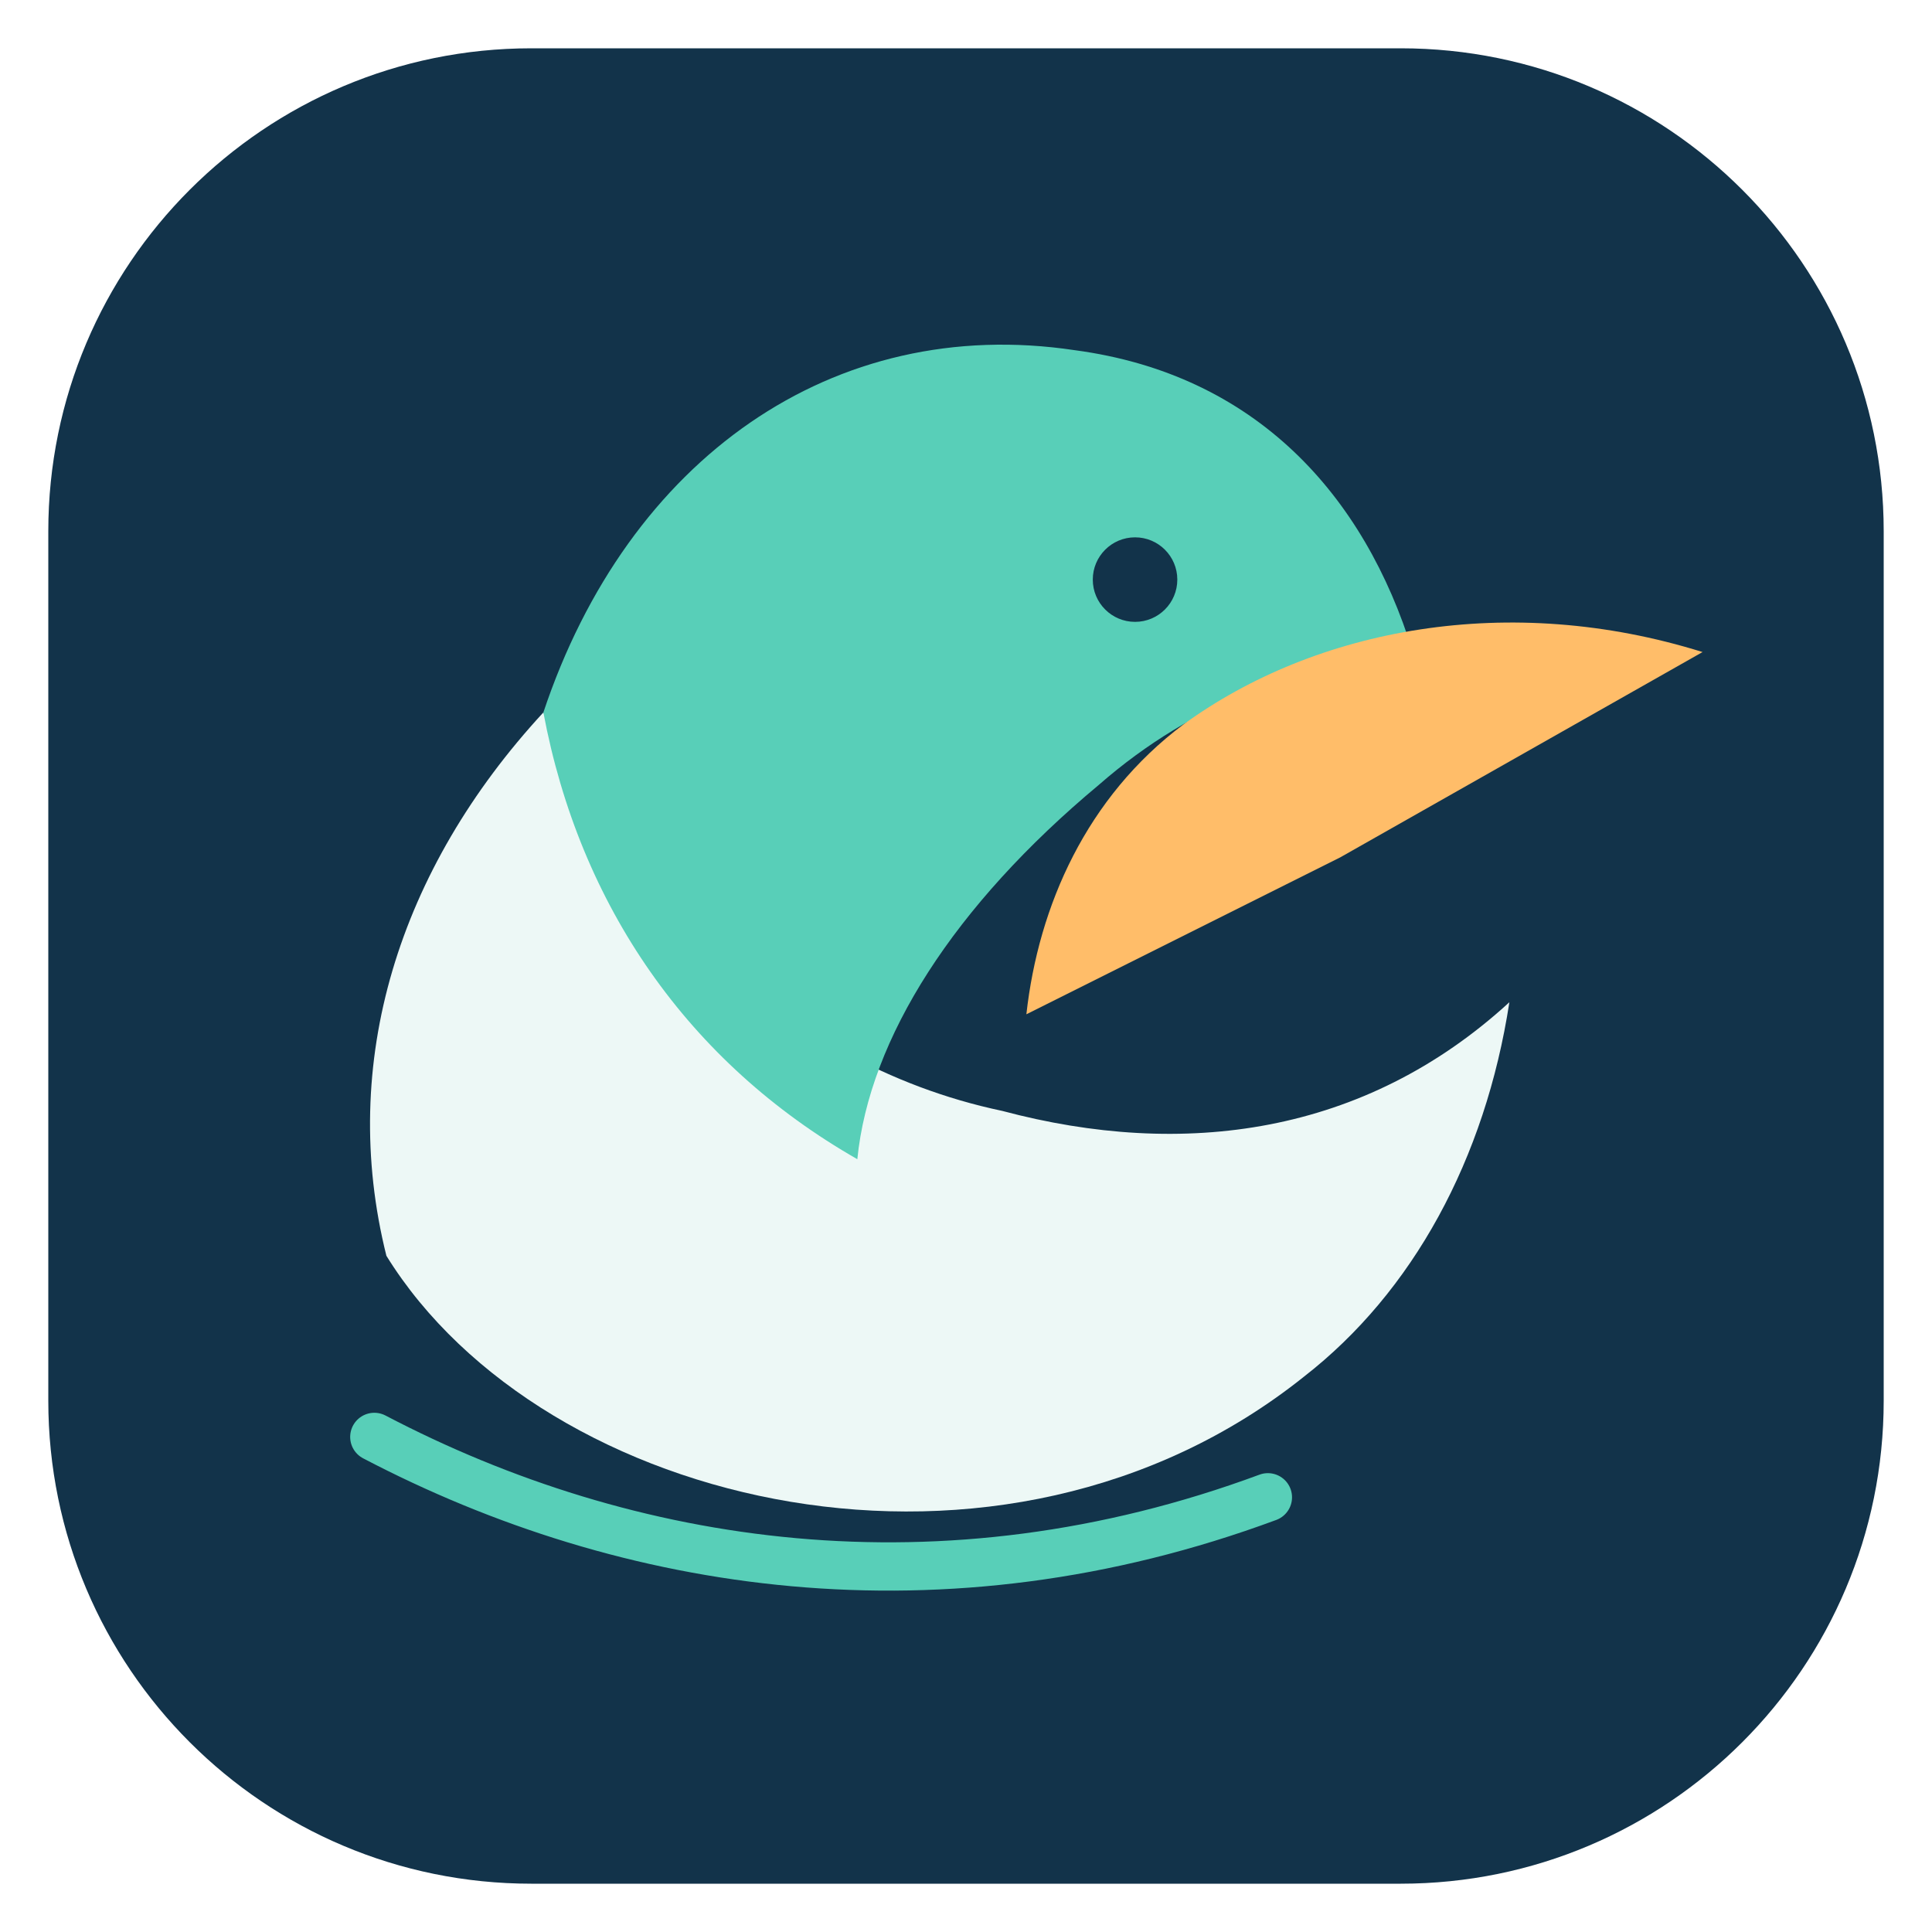
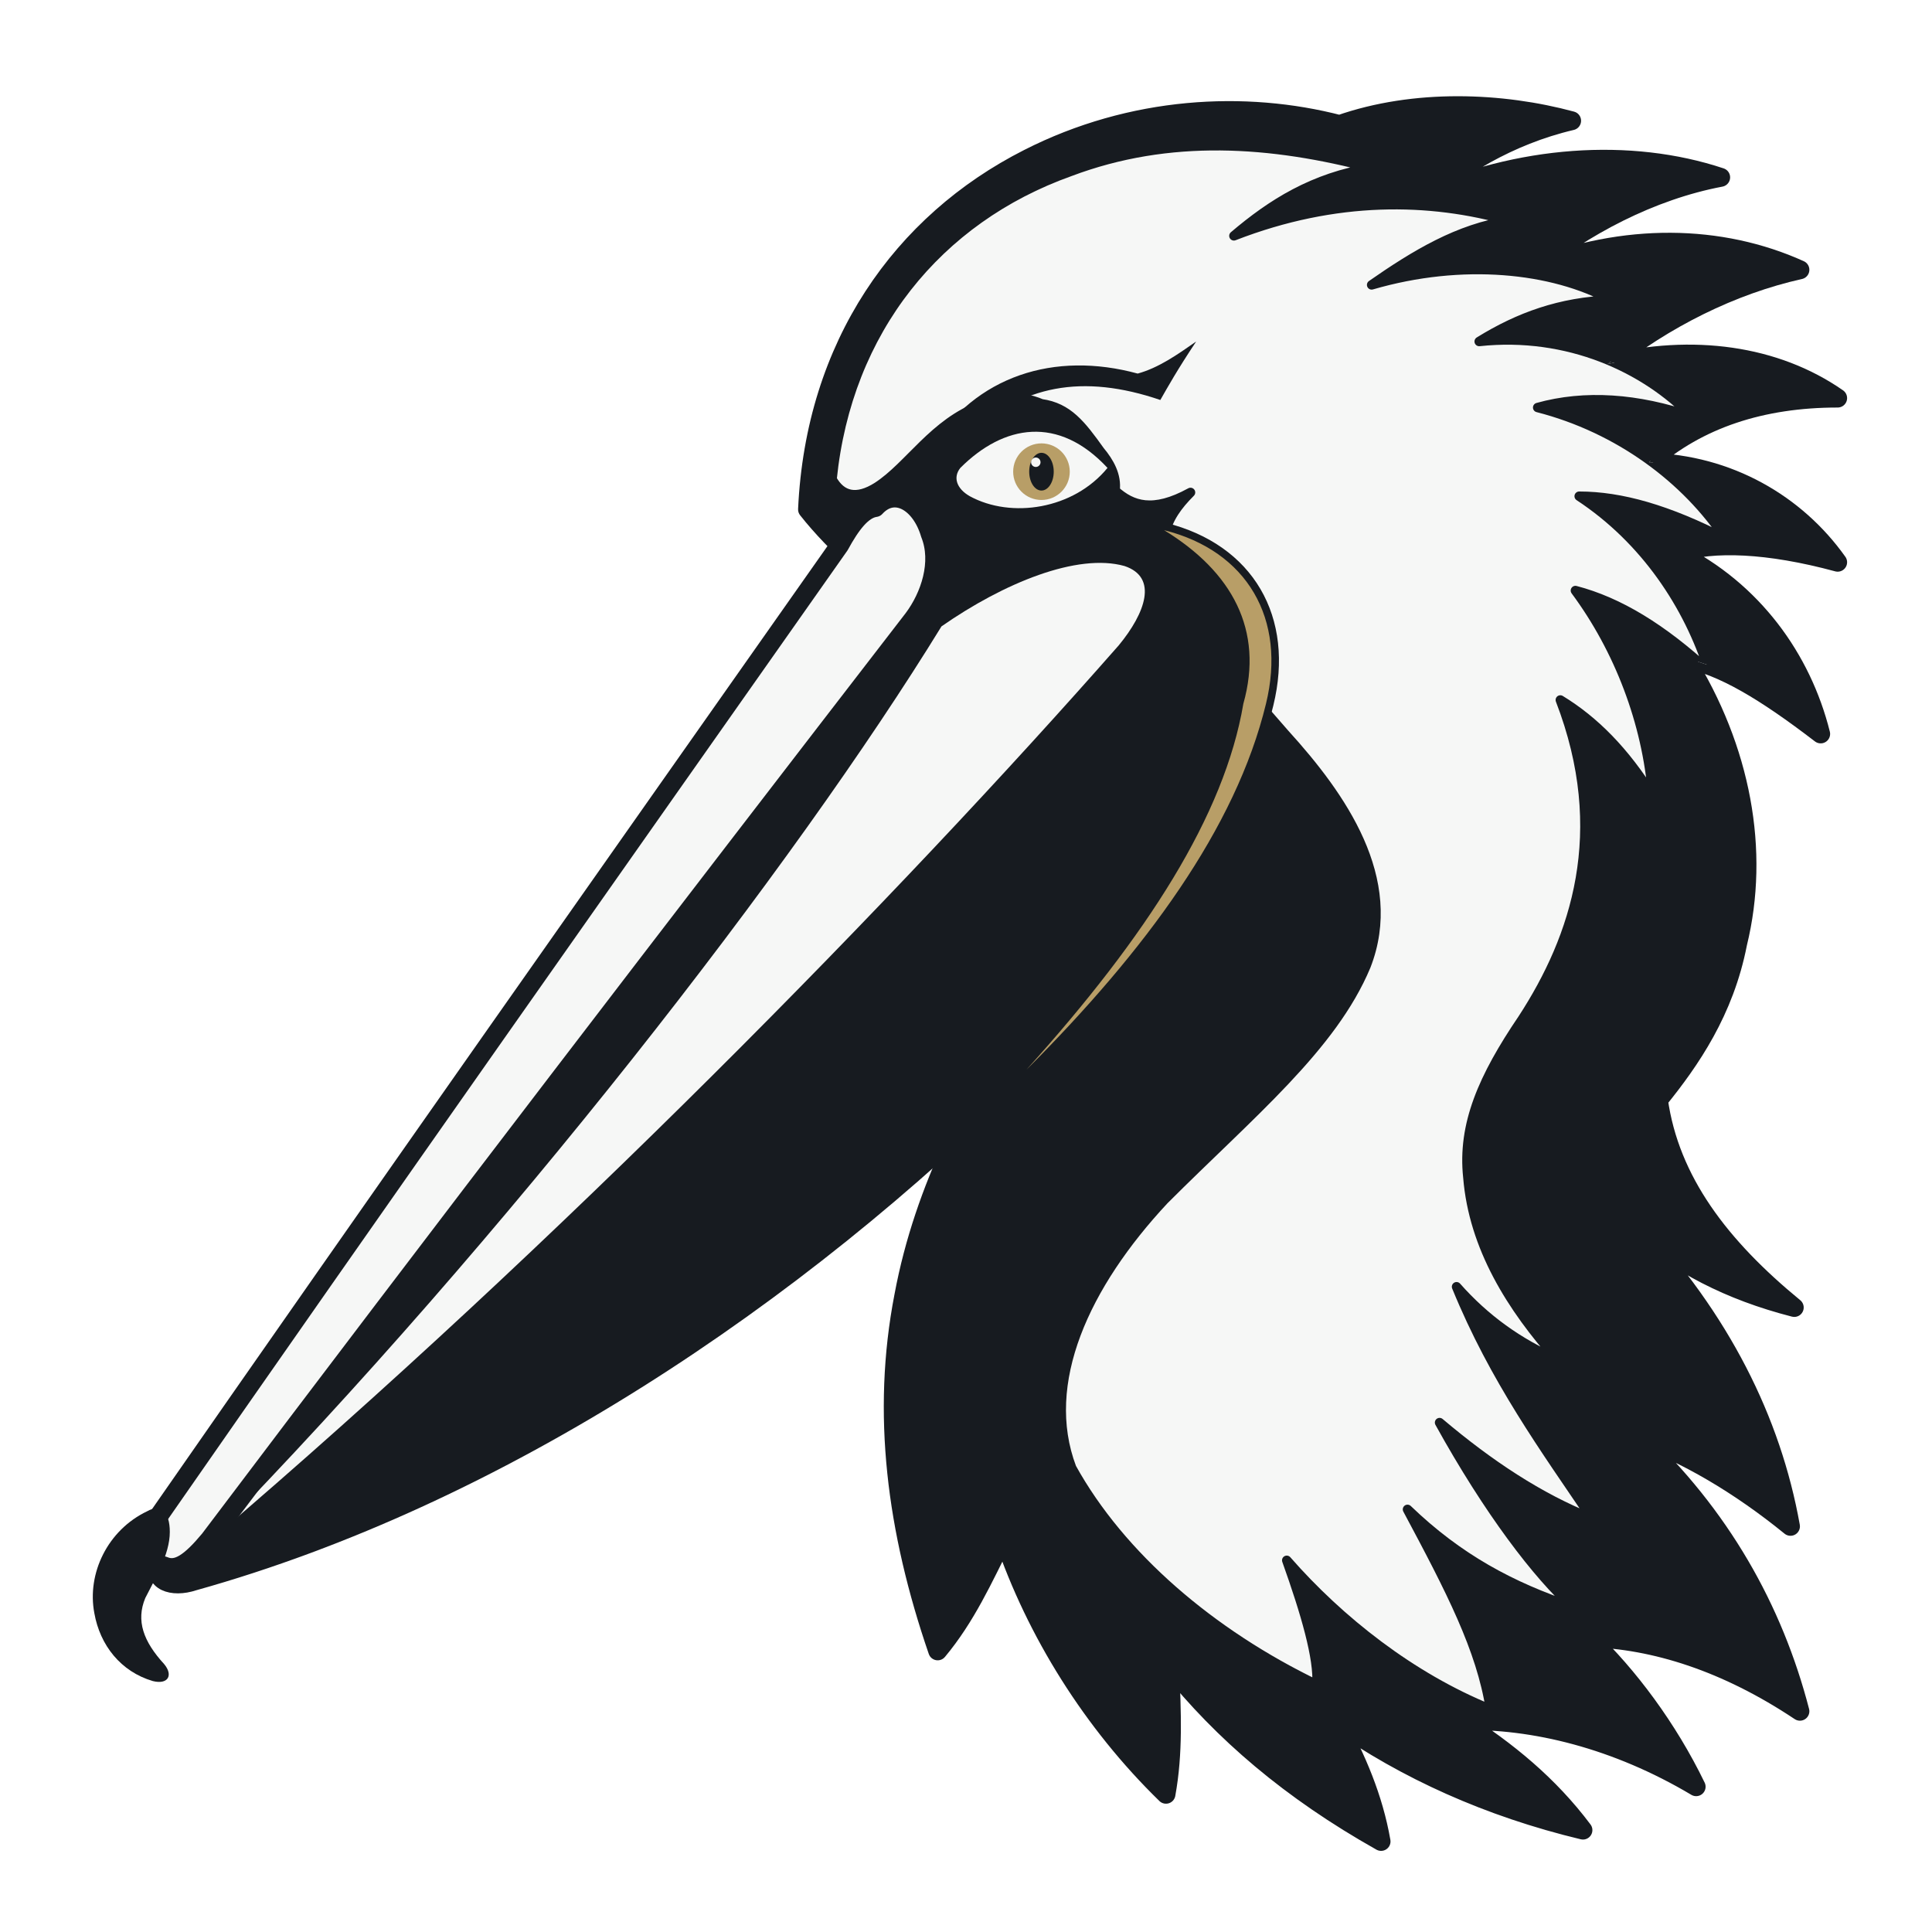
- <svg xmlns="http://www.w3.org/2000/svg" width="160" height="160" viewBox="0 0 160 160" role="img" aria-labelledby="title">
-   <rect x="4" y="4" width="152" height="152" rx="40" fill="#12334a" />
-   <path d="M32 104c13 21 51 30 76 10 9-7 15-18 17-31-12 11-27 13-42 9-19-4-32-19-38-33-12 13-17 29-13 45z" fill="#edf8f6" />
-   <path d="M45 59c7-21 24-33 44-30 15 2 24 12 28 25-9 1-18 4-26 11-12 10-19 21-20 31C57 88 48 75 45 59z" fill="#58cfb8" />
-   <path d="M98 60c11-8 27-11 43-6l-30 17-26 13c1-9 5-18 13-24z" fill="#ffbd69" />
-   <circle cx="94" cy="48" r="3.5" fill="#12334a" />
-   <path d="M31 119c21 11 47 15 74 5" fill="none" stroke="#58cfb8" stroke-width="4" stroke-linecap="round" />
+ <svg xmlns="http://www.w3.org/2000/svg" width="1024" height="1024" viewBox="0 0 1024 1024" fill="none" role="img" aria-labelledby="pe-Dr-title pe-Dr-desc">
+   <defs>
+     <path id="pe-Dr-contour" d="M428 270C432 183 478 118 545 84C600 56 660 53 710 66C750 52 796 54 833 64C799 72 773 89 752 106C805 82 864 78 912 94C875 101 839 120 811 143C861 123 912 124 954 143C918 151 882 169 852 193C897 182 941 188 974 211C934 211 900 222 874 245C916 246 952 267 974 298C937 288 908 287 889 293C929 313 955 349 965 389C935 366 913 353 893 349C923 397 933 451 921 500C914 536 896 562 879 583C885 626 912 661 951 693C916 684 890 670 866 650C912 699 939 753 949 809C922 787 893 770 867 761C912 803 940 853 954 907C915 881 877 869 842 868C863 888 884 916 899 947C857 922 813 911 774 912C799 928 821 946 839 970C789 958 745 938 708 912C719 932 728 953 732 976C684 949 648 918 620 883C621 908 622 929 618 951C579 913 549 865 532 815C521 837 512 857 497 875C475 811 467 749 479 687C490 628 517 581 542 539C563 505 575 469 568 434C561 396 533 365 493 331C464 307 443 289 428 270Z" />
+     <clipPath id="pe-Dr-clip">
+       <use href="#pe-Dr-contour" />
+     </clipPath>
+     <clipPath id="pe-Dr-eye-clip">
+       <path d="M509 248C532 225 561 220 587 248C569 270 536 275 514 263C507 259 505 253 509 248Z" />
+     </clipPath>
+   </defs>
+   <use href="#pe-Dr-contour" fill="#171B20" stroke="#171B20" stroke-width="10" stroke-linejoin="round" />
+   <g clip-path="url(#pe-Dr-clip)">
+     <path fill="#F6F7F6" stroke="#171B20" stroke-width="5" stroke-linejoin="round" d="M441 254C449 175 497 116 567 91C620 71 674 75 727 89C696 94 674 108 654 125C708 104 758 105 800 117C773 121 750 135 727 151C775 137 823 142 854 159C827 160 805 168 784 181C831 176 872 195 897 221C868 211 840 209 815 216C858 227 894 254 915 286C884 270 859 263 837 263C872 286 895 321 906 356C881 333 858 319 835 313C858 344 873 383 876 422C861 398 845 382 827 371C854 441 835 497 807 540C786 571 775 596 778 624C781 661 801 693 826 721C805 712 787 699 772 682C792 731 819 768 844 805C816 794 789 776 763 754C789 801 815 835 834 852C801 841 773 826 746 800C769 843 785 874 790 906C748 889 710 859 682 827C692 855 699 879 698 893C642 866 594 825 568 778C551 733 575 681 617 636C663 590 706 555 724 512C742 466 711 422 681 389C650 353 630 334 622 312C612 288 617 275 631 261C611 272 600 268 591 260C592 252 588 245 583 239C573 225 566 216 552 214C540 209 529 210 520 215C495 224 482 247 465 258C454 265 446 263 441 254Z" />
+   </g>
+   <g id="pe-Dr-eye">
+     <path fill="#171B20" d="M493 238C517 199 559 186 603 198C614 195 624 188 634 181C624 196 619 205 615 212C574 198 541 204 514 231C507 233 500 235 493 238Z" />
+     <path fill="#F6F7F6" d="M509 248C532 225 561 220 587 248C569 270 536 275 514 263C507 259 505 253 509 248Z" />
+     <g clip-path="url(#pe-Dr-eye-clip)">
+       <circle cx="552" cy="250" r="15" fill="#B89E67" />
+       <ellipse cx="552" cy="250" rx="6.5" ry="10" fill="#171B20" />
+       <circle cx="549" cy="245" r="2.5" fill="#F6F7F6" />
+     </g>
+   </g>
+   <g id="pe-Dr-bill">
+     <path fill="#171B20" stroke="#171B20" stroke-width="8" stroke-linejoin="round" d="M487 316C528 285 579 270 617 281C661 292 682 328 671 373C655 439 607 504 544 567C422 689 264 794 103 839C91 843 80 839 83 828C218 661 350 485 487 316Z" />
+     <path fill="#F6F7F6" d="M499 332C532 309 571 293 596 300C614 306 607 325 593 342C477 474 296 659 112 816C269 655 421 459 499 332Z" />
+     <path fill="#B89E67" d="M617 281C661 292 682 328 671 373C655 439 607 504 544 567C608 496 649 432 659 373C670 334 653 303 617 281Z" />
+     <path fill="#F6F7F6" stroke="#171B20" stroke-width="10" stroke-linejoin="round" d="M464 269C474 258 488 266 493 283C499 298 493 316 484 328C359 490 234 653 111 816C101 828 94 833 87 830C72 826 76 816 81 808C202 634 324 461 445 289C451 278 457 270 464 269Z" />
+     <path fill="#171B20" d="M78 801C57 811 46 834 50 855C53 872 64 886 81 891C89 893 92 888 87 882C76 870 72 859 77 847C82 837 90 824 90 812C90 801 85 797 78 801Z" />
+   </g>
</svg>
